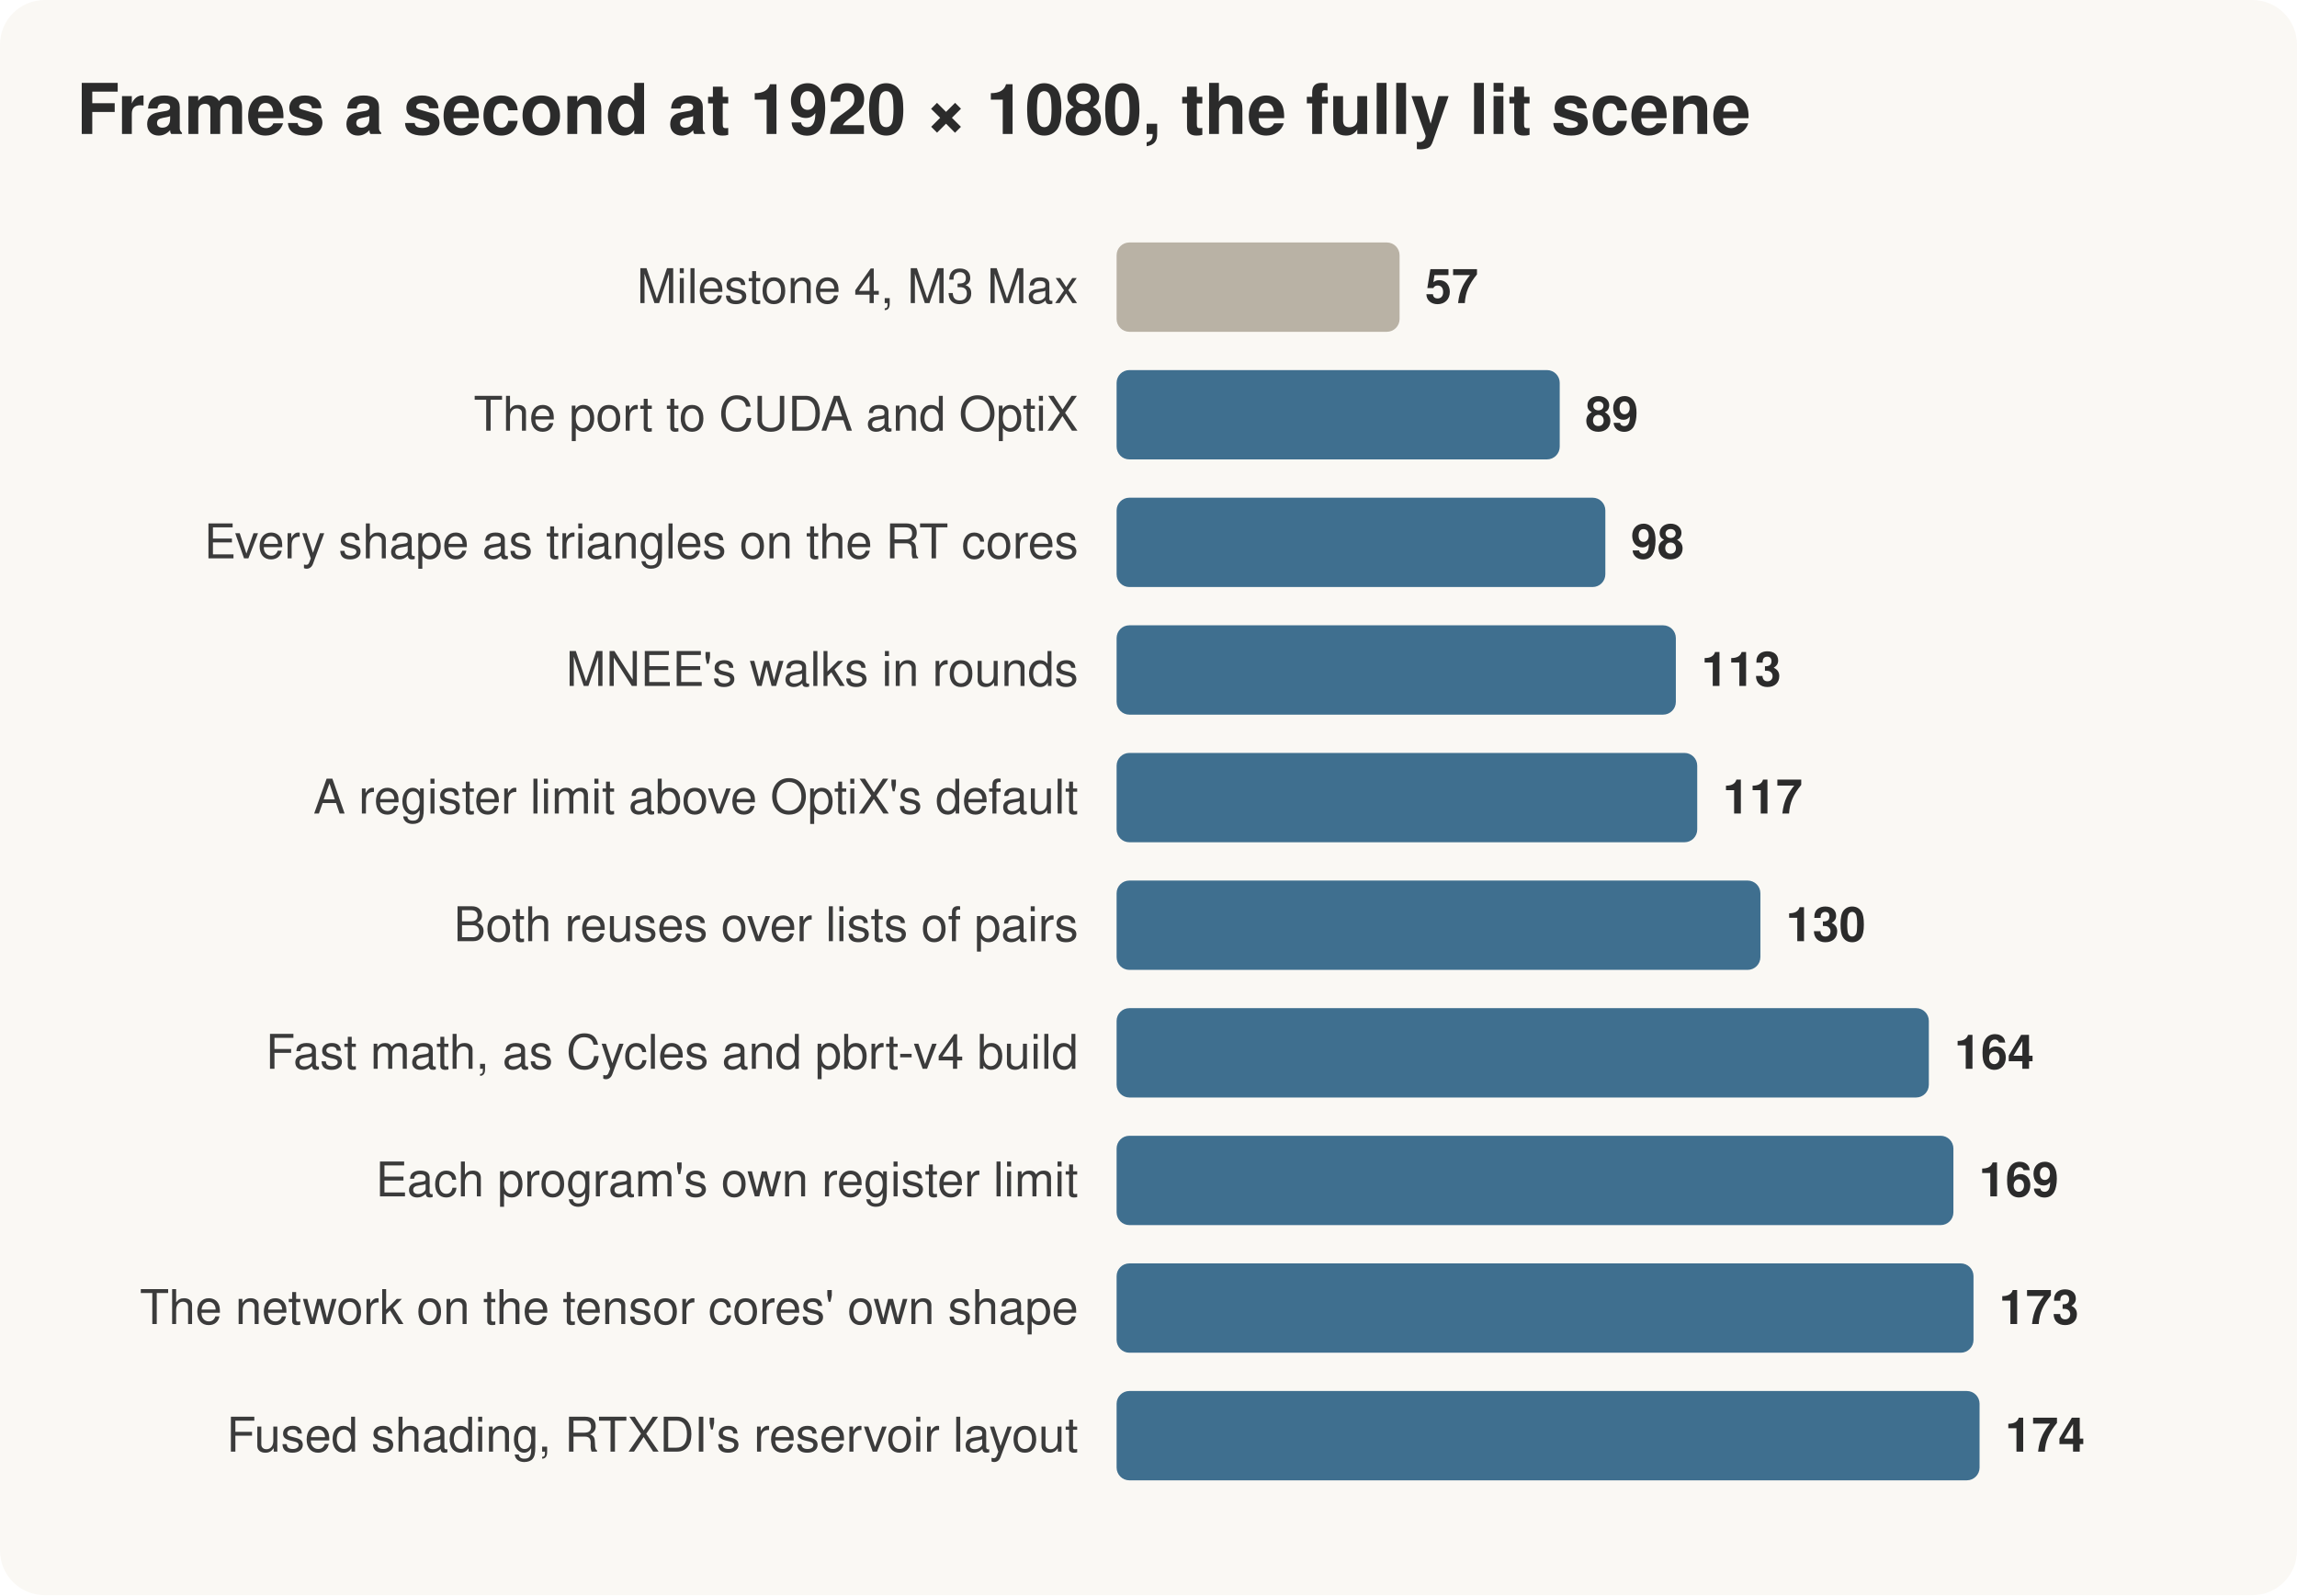
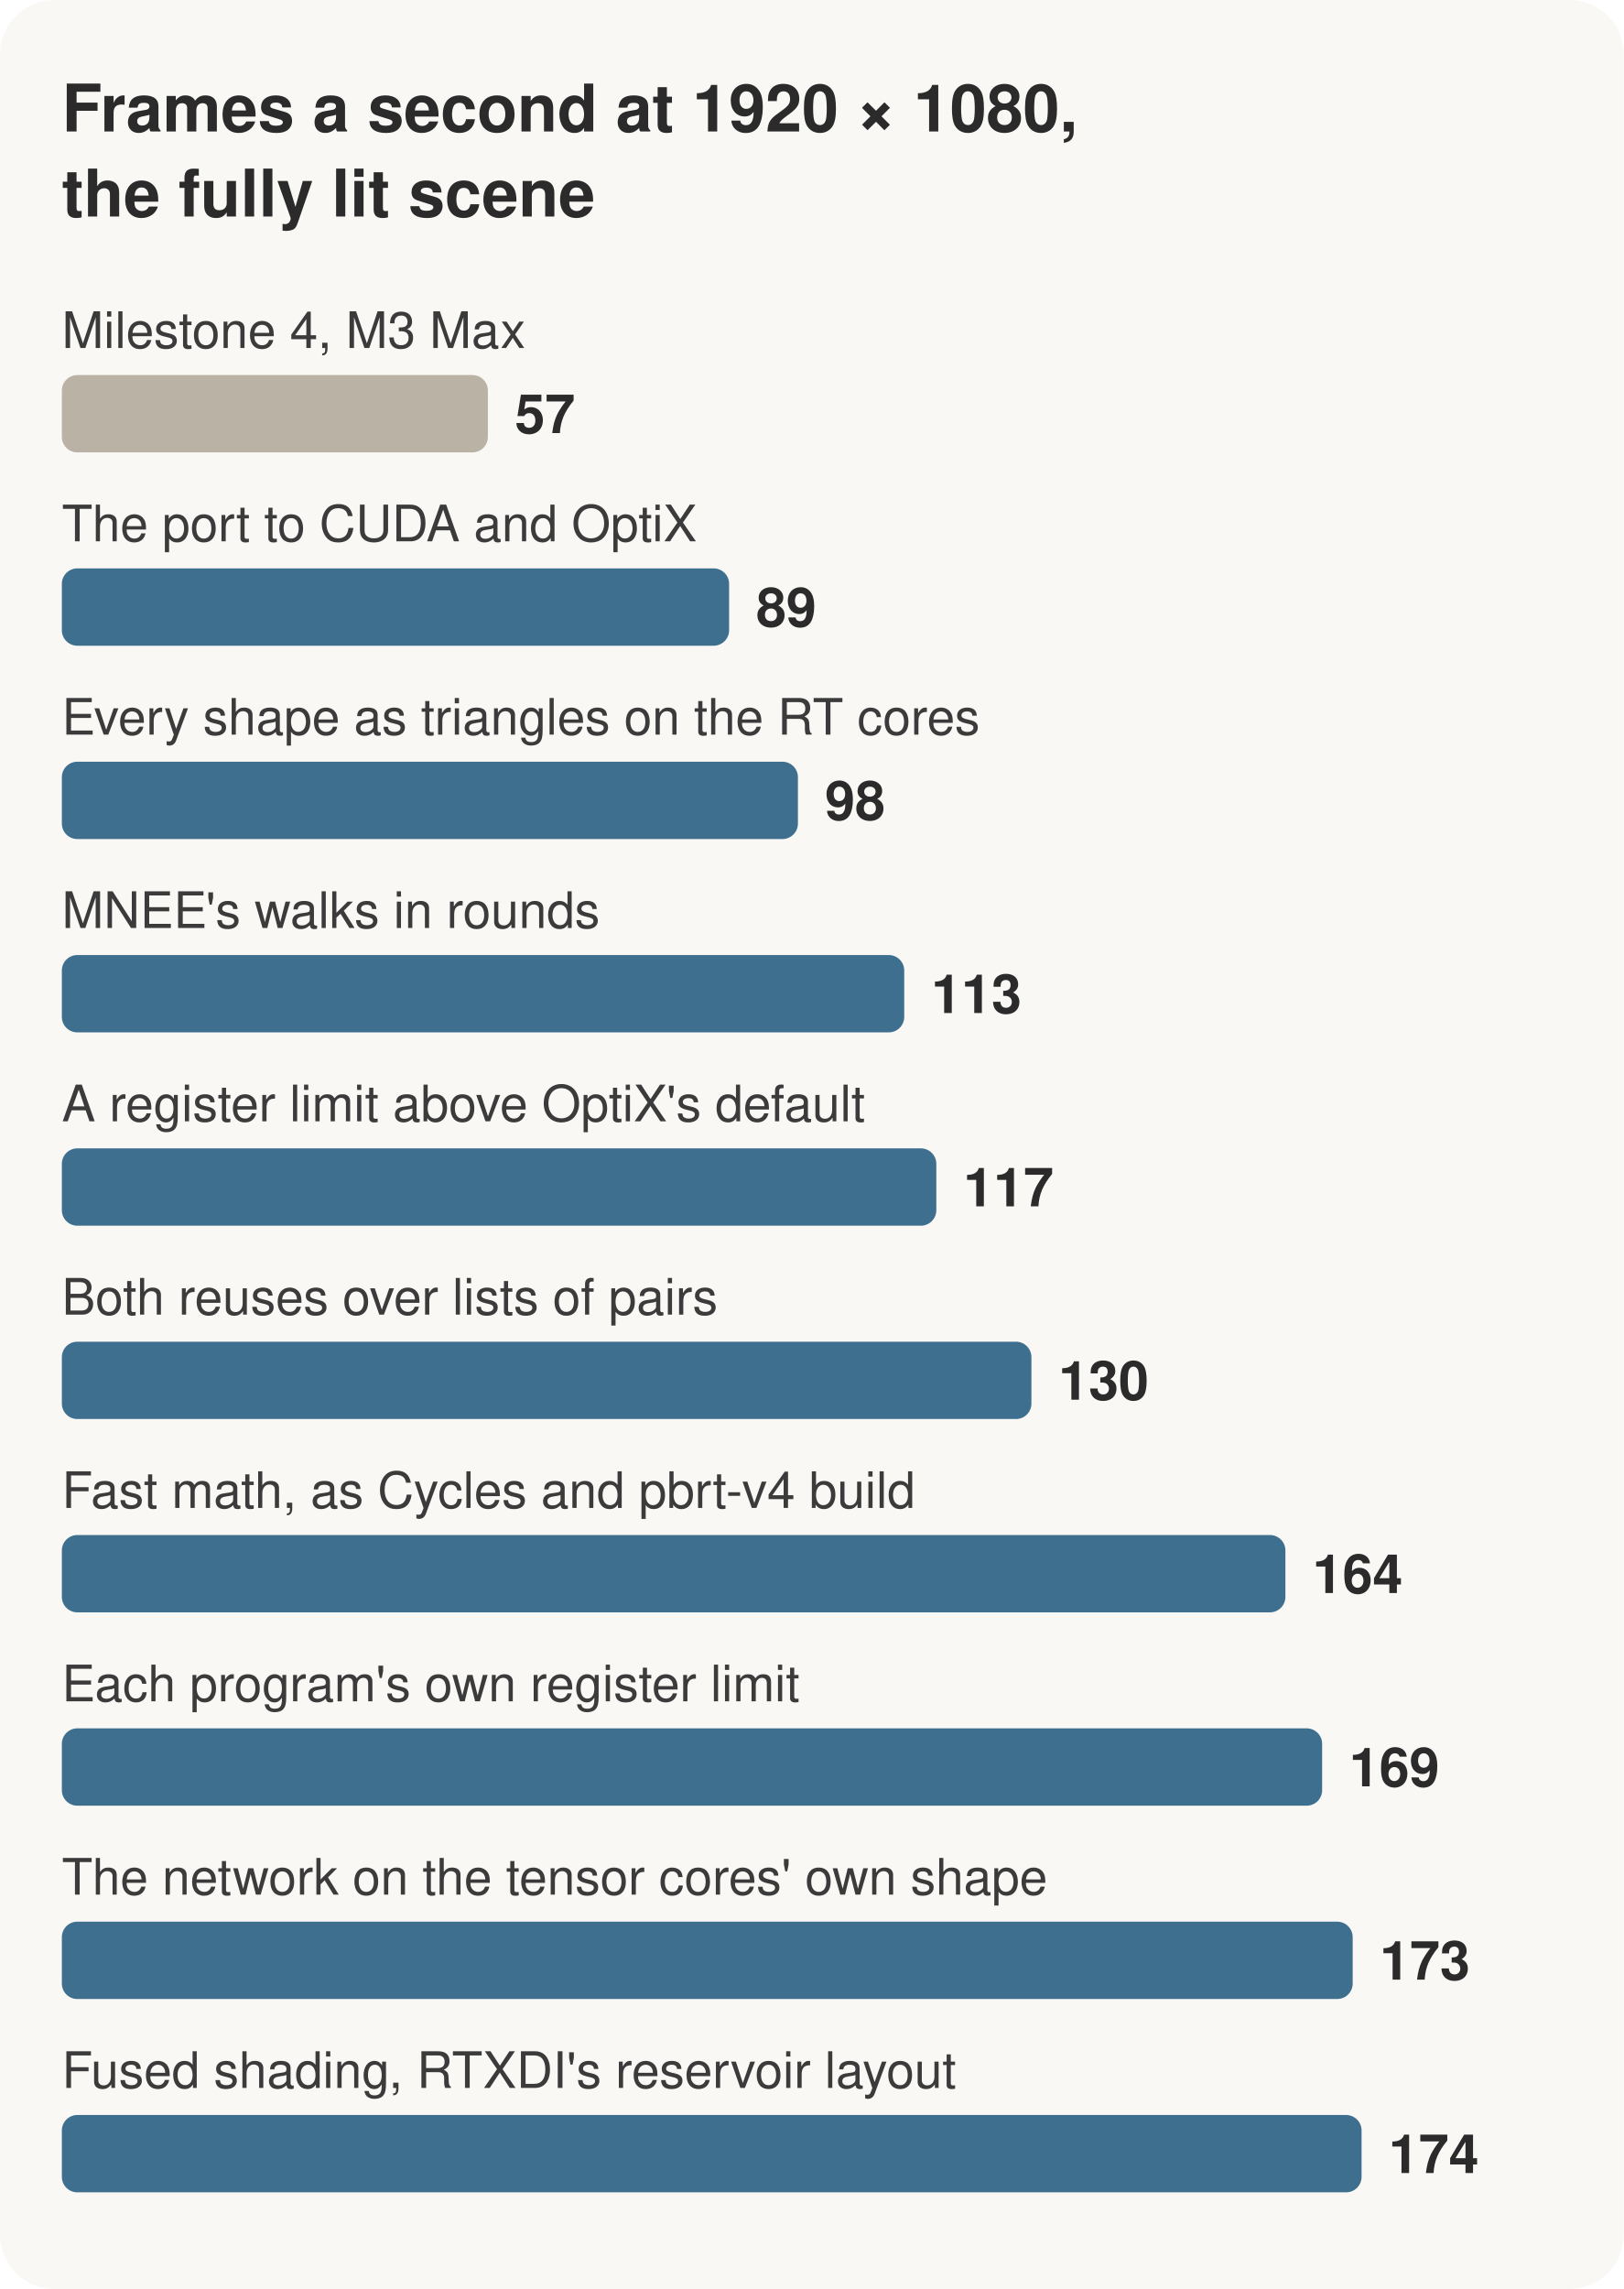
- <svg xmlns="http://www.w3.org/2000/svg" viewBox="0 0 720 500" width="720" height="500" font-family="-apple-system, BlinkMacSystemFont, 'Segoe UI', Helvetica, Arial, sans-serif">
-   <rect x="0" y="0" width="720" height="500" rx="14" fill="#faf8f4" />
-   <text x="24" y="42" font-size="22" font-weight="600" fill="#2b2b2b">Frames a second at 1920 × 1080, the fully lit scene</text>
-   <text x="338" y="95" font-size="15" text-anchor="end" fill="#3b3b3b">Milestone 4, M3 Max</text>
-   <rect x="350" y="76" width="88.7" height="28" rx="4" fill="#b9b2a5" />
-   <text x="446.7" y="95" font-size="15" font-weight="600" fill="#2b2b2b">57</text>
-   <text x="338" y="135" font-size="15" text-anchor="end" fill="#3b3b3b">The port to CUDA and OptiX</text>
-   <rect x="350" y="116" width="138.9" height="28" rx="4" fill="#3f6f8f" />
-   <text x="496.9" y="135" font-size="15" font-weight="600" fill="#2b2b2b">89</text>
-   <text x="338" y="175" font-size="15" text-anchor="end" fill="#3b3b3b">Every shape as triangles on the RT cores</text>
-   <rect x="350" y="156" width="153.2" height="28" rx="4" fill="#3f6f8f" />
-   <text x="511.2" y="175" font-size="15" font-weight="600" fill="#2b2b2b">98</text>
-   <text x="338" y="215" font-size="15" text-anchor="end" fill="#3b3b3b">MNEE's walks in rounds</text>
-   <rect x="350" y="196" width="175.3" height="28" rx="4" fill="#3f6f8f" />
-   <text x="533.3" y="215" font-size="15" font-weight="600" fill="#2b2b2b">113</text>
-   <text x="338" y="255" font-size="15" text-anchor="end" fill="#3b3b3b">A register limit above OptiX's default</text>
-   <rect x="350" y="236" width="182.0" height="28" rx="4" fill="#3f6f8f" />
-   <text x="540.0" y="255" font-size="15" font-weight="600" fill="#2b2b2b">117</text>
-   <text x="338" y="295" font-size="15" text-anchor="end" fill="#3b3b3b">Both reuses over lists of pairs</text>
-   <rect x="350" y="276" width="201.8" height="28" rx="4" fill="#3f6f8f" />
-   <text x="559.8" y="295" font-size="15" font-weight="600" fill="#2b2b2b">130</text>
-   <text x="338" y="335" font-size="15" text-anchor="end" fill="#3b3b3b">Fast math, as Cycles and pbrt-v4 build</text>
-   <rect x="350" y="316" width="254.6" height="28" rx="4" fill="#3f6f8f" />
-   <text x="612.6" y="335" font-size="15" font-weight="600" fill="#2b2b2b">164</text>
-   <text x="338" y="375" font-size="15" text-anchor="end" fill="#3b3b3b">Each program's own register limit</text>
-   <rect x="350" y="356" width="262.3" height="28" rx="4" fill="#3f6f8f" />
-   <text x="620.3" y="375" font-size="15" font-weight="600" fill="#2b2b2b">169</text>
-   <text x="338" y="415" font-size="15" text-anchor="end" fill="#3b3b3b">The network on the tensor cores' own shape</text>
-   <rect x="350" y="396" width="268.6" height="28" rx="4" fill="#3f6f8f" />
-   <text x="626.6" y="415" font-size="15" font-weight="600" fill="#2b2b2b">173</text>
-   <text x="338" y="455" font-size="15" text-anchor="end" fill="#3b3b3b">Fused shading, RTXDI's reservoir layout</text>
-   <rect x="350" y="436" width="270.5" height="28" rx="4" fill="#3f6f8f" />
-   <text x="628.5" y="455" font-size="15" font-weight="600" fill="#2b2b2b">174</text>
+ <svg xmlns="http://www.w3.org/2000/svg" viewBox="0 0 420 592" width="420" height="592" font-family="-apple-system, BlinkMacSystemFont, 'Segoe UI', Helvetica, Arial, sans-serif">
+   <rect x="0" y="0" width="420" height="592" rx="14" fill="#faf8f4" />
+   <text x="16" y="34" font-size="17" font-weight="600" fill="#2b2b2b">Frames a second at 1920 × 1080,</text>
+   <text x="16" y="56" font-size="17" font-weight="600" fill="#2b2b2b">the fully lit scene</text>
+   <text x="16" y="90" font-size="13" fill="#3b3b3b">Milestone 4, M3 Max</text>
+   <rect x="16" y="97" width="110.2" height="20" rx="4" fill="#b9b2a5" />
+   <text x="133.2" y="112" font-size="14" font-weight="600" fill="#2b2b2b">57</text>
+   <text x="16" y="140" font-size="13" fill="#3b3b3b">The port to CUDA and OptiX</text>
+   <rect x="16" y="147" width="172.6" height="20" rx="4" fill="#3f6f8f" />
+   <text x="195.6" y="162" font-size="14" font-weight="600" fill="#2b2b2b">89</text>
+   <text x="16" y="190" font-size="13" fill="#3b3b3b">Every shape as triangles on the RT cores</text>
+   <rect x="16" y="197" width="190.4" height="20" rx="4" fill="#3f6f8f" />
+   <text x="213.4" y="212" font-size="14" font-weight="600" fill="#2b2b2b">98</text>
+   <text x="16" y="240" font-size="13" fill="#3b3b3b">MNEE's walks in rounds</text>
+   <rect x="16" y="247" width="217.9" height="20" rx="4" fill="#3f6f8f" />
+   <text x="240.9" y="262" font-size="14" font-weight="600" fill="#2b2b2b">113</text>
+   <text x="16" y="290" font-size="13" fill="#3b3b3b">A register limit above OptiX's default</text>
+   <rect x="16" y="297" width="226.2" height="20" rx="4" fill="#3f6f8f" />
+   <text x="249.2" y="312" font-size="14" font-weight="600" fill="#2b2b2b">117</text>
+   <text x="16" y="340" font-size="13" fill="#3b3b3b">Both reuses over lists of pairs</text>
+   <rect x="16" y="347" width="250.8" height="20" rx="4" fill="#3f6f8f" />
+   <text x="273.8" y="362" font-size="14" font-weight="600" fill="#2b2b2b">130</text>
+   <text x="16" y="390" font-size="13" fill="#3b3b3b">Fast math, as Cycles and pbrt-v4 build</text>
+   <rect x="16" y="397" width="316.5" height="20" rx="4" fill="#3f6f8f" />
+   <text x="339.5" y="412" font-size="14" font-weight="600" fill="#2b2b2b">164</text>
+   <text x="16" y="440" font-size="13" fill="#3b3b3b">Each program's own register limit</text>
+   <rect x="16" y="447" width="326.0" height="20" rx="4" fill="#3f6f8f" />
+   <text x="349.0" y="462" font-size="14" font-weight="600" fill="#2b2b2b">169</text>
+   <text x="16" y="490" font-size="13" fill="#3b3b3b">The network on the tensor cores' own shape</text>
+   <rect x="16" y="497" width="333.9" height="20" rx="4" fill="#3f6f8f" />
+   <text x="356.9" y="512" font-size="14" font-weight="600" fill="#2b2b2b">173</text>
+   <text x="16" y="540" font-size="13" fill="#3b3b3b">Fused shading, RTXDI's reservoir layout</text>
+   <rect x="16" y="547" width="336.2" height="20" rx="4" fill="#3f6f8f" />
+   <text x="359.2" y="562" font-size="14" font-weight="600" fill="#2b2b2b">174</text>
</svg>
